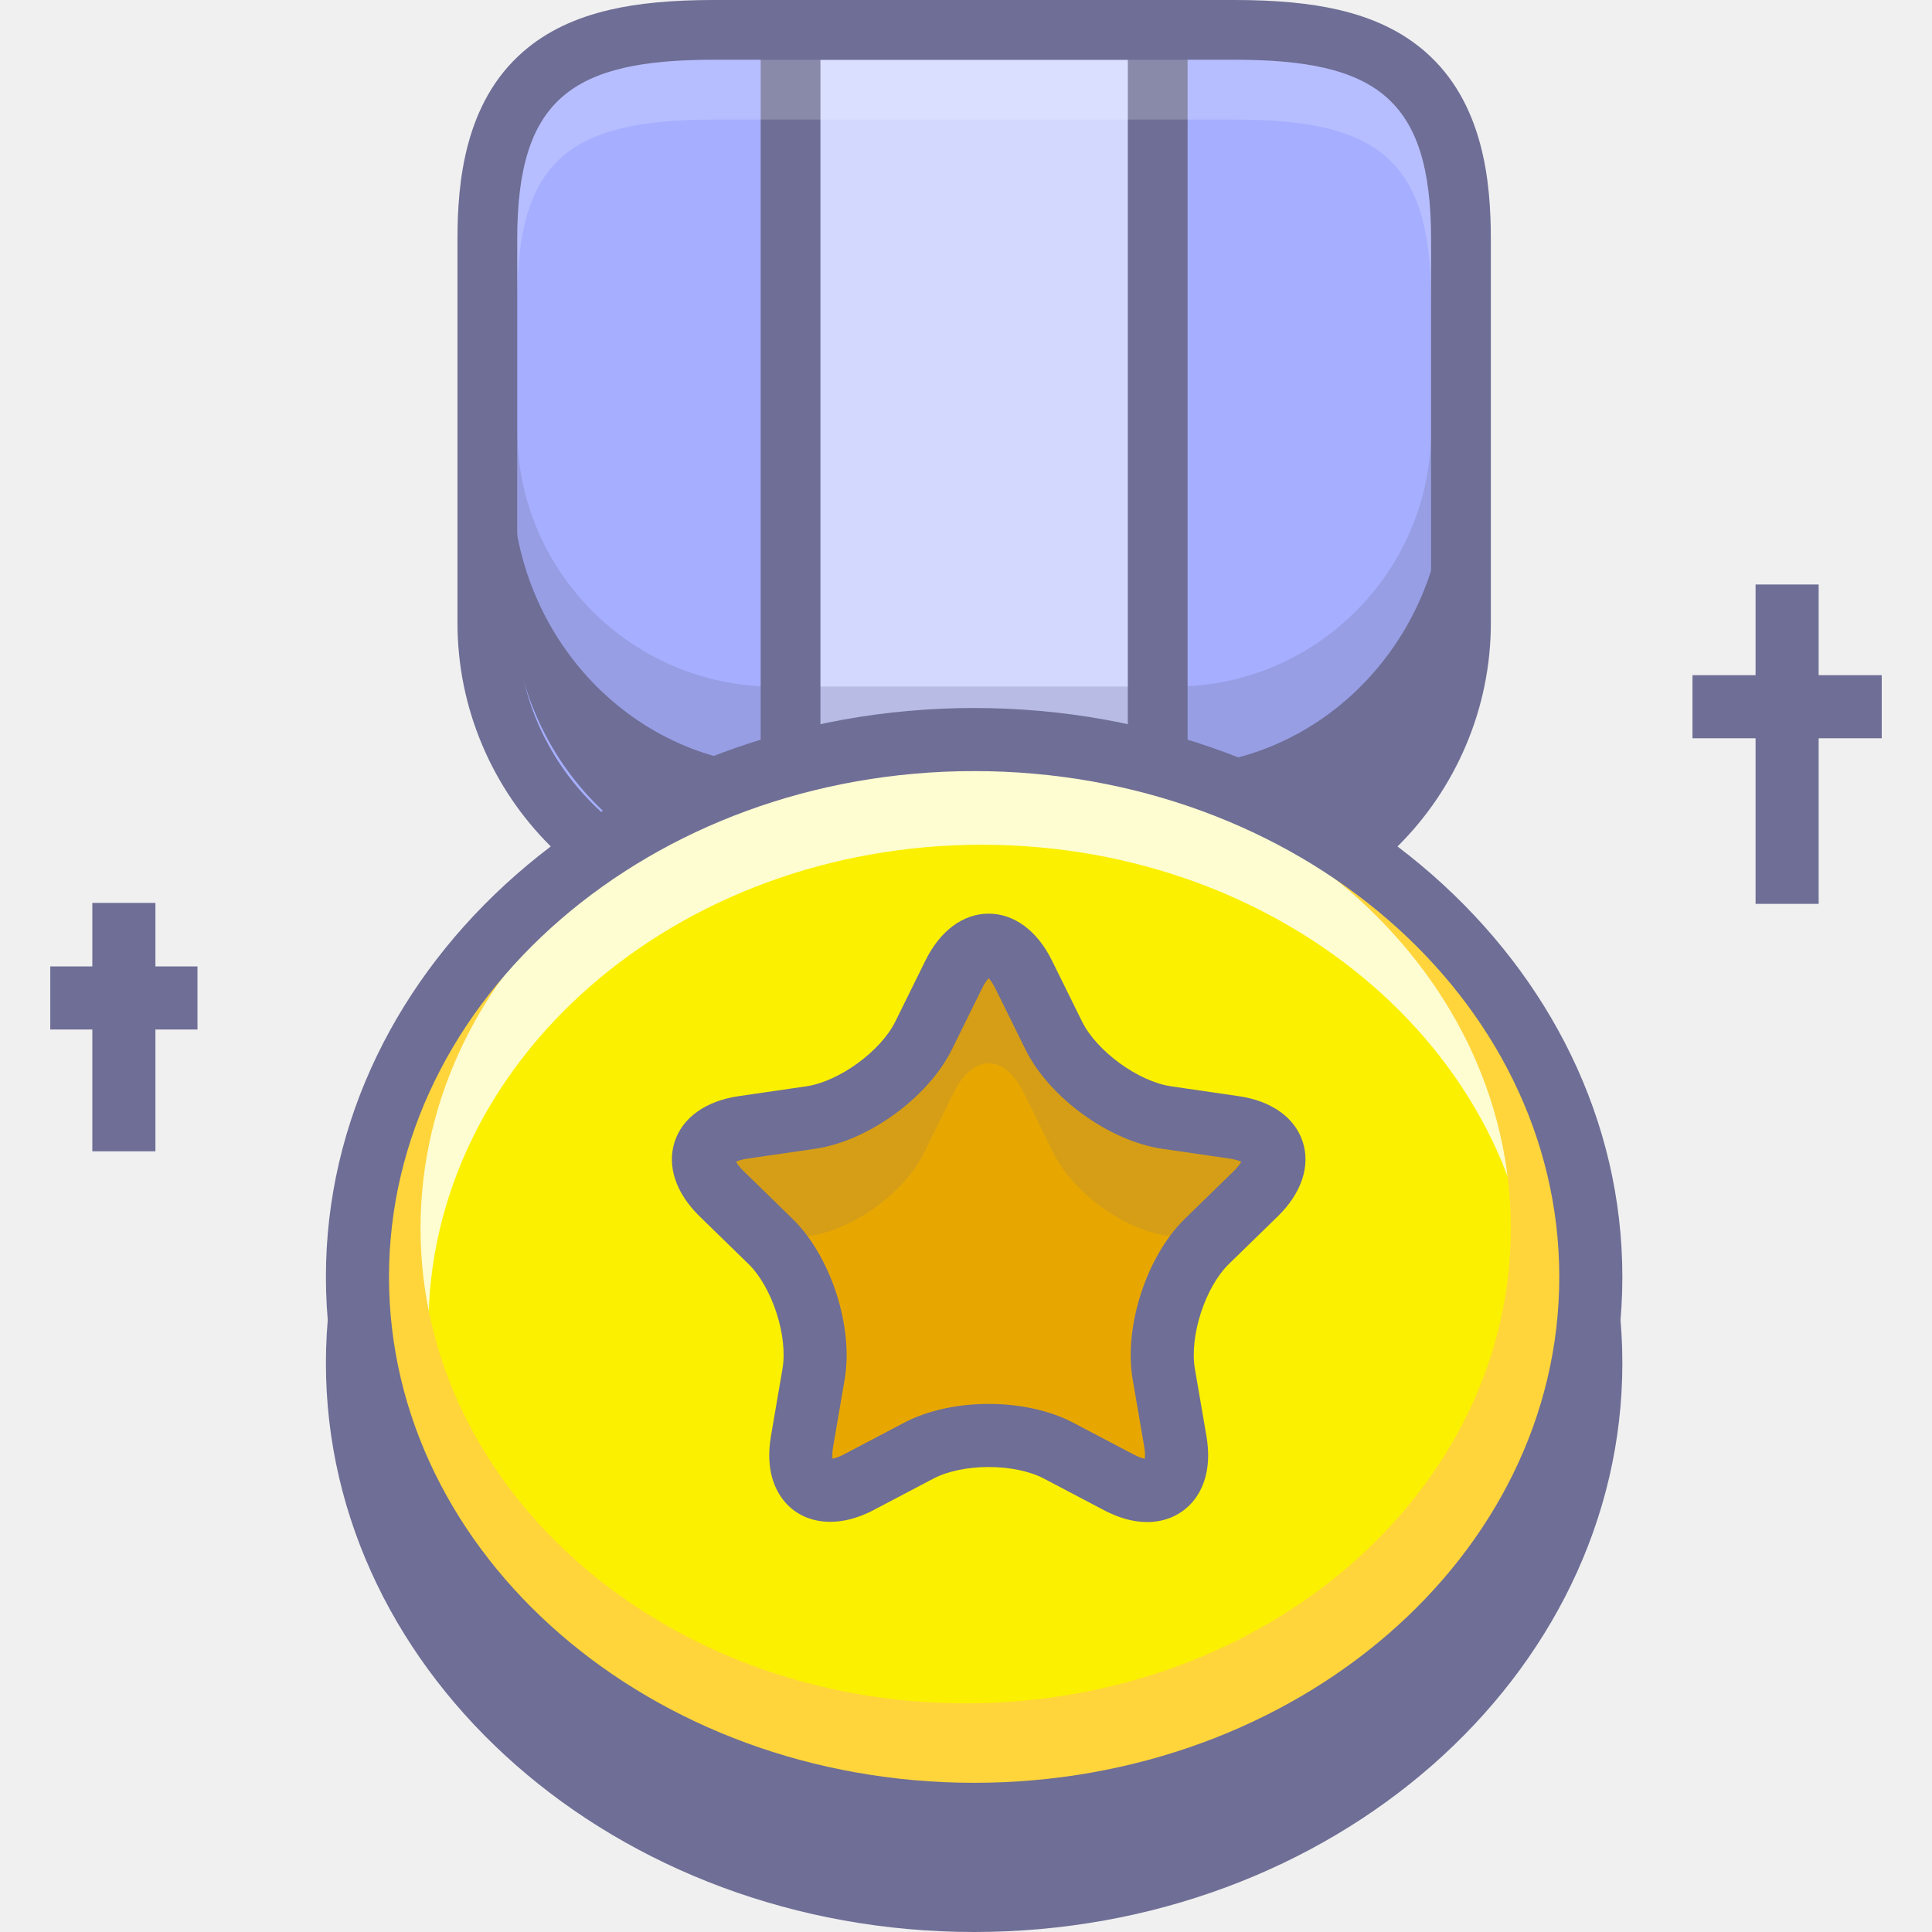
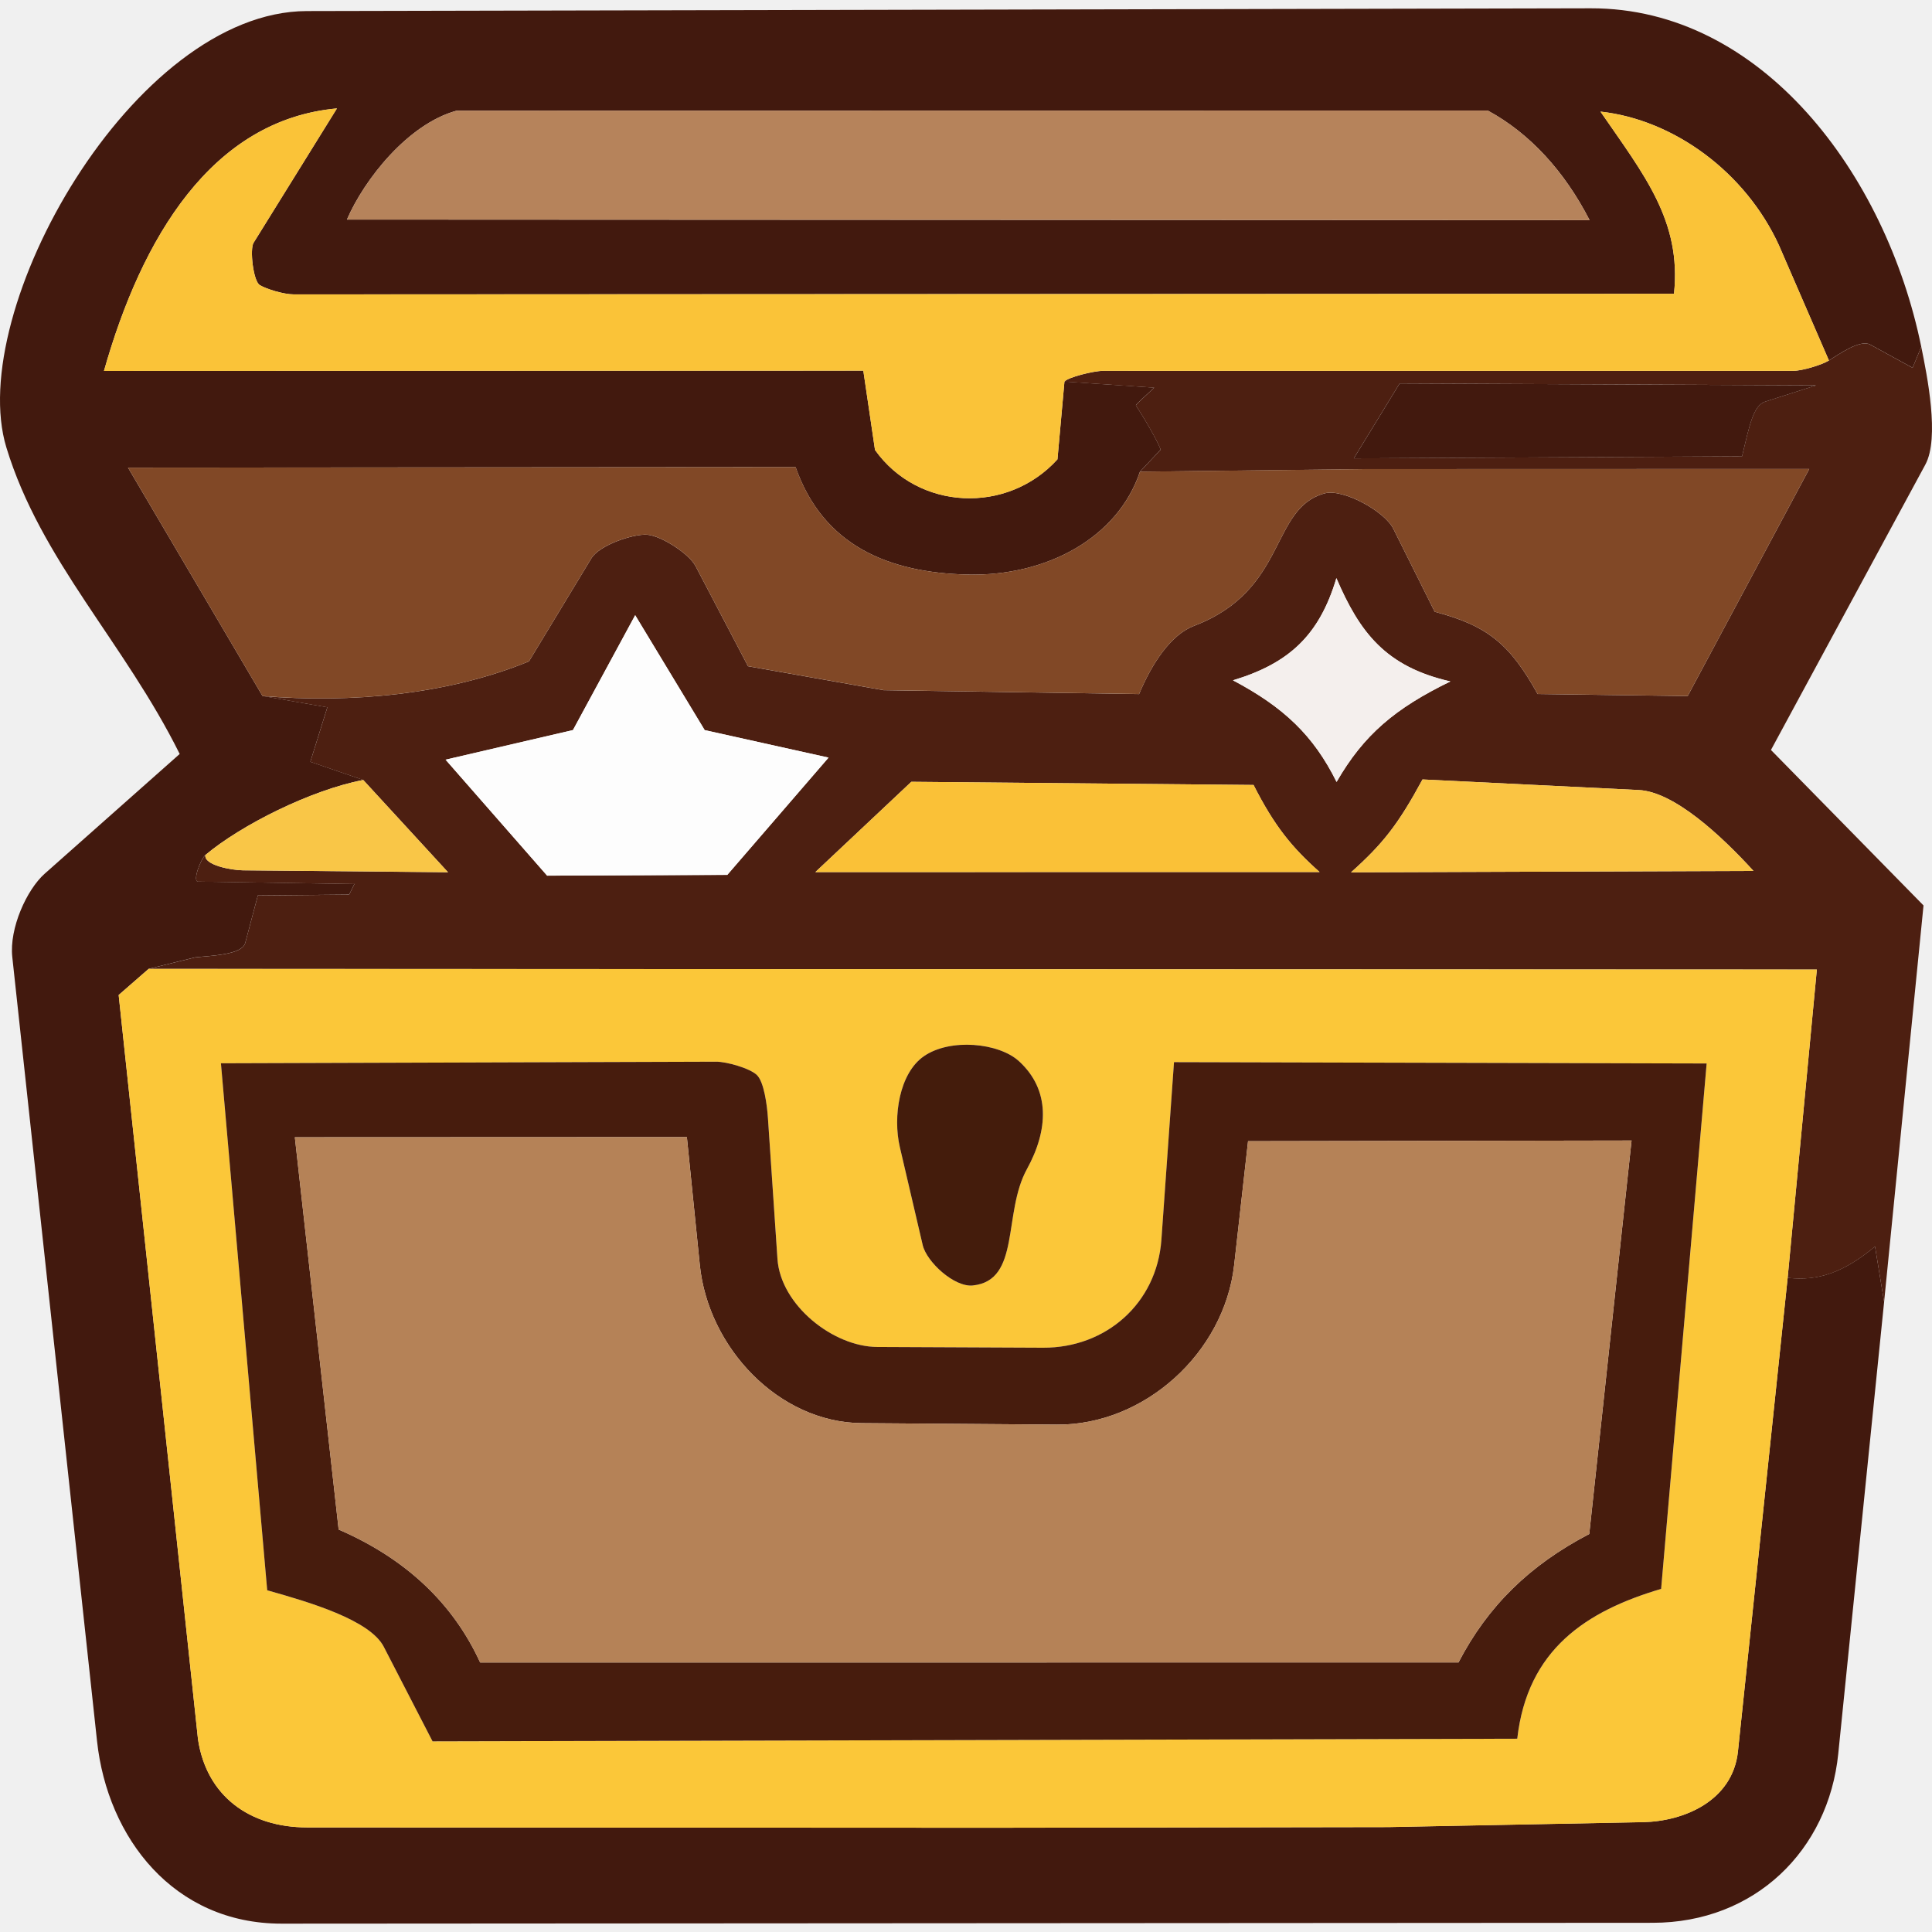
- <svg xmlns="http://www.w3.org/2000/svg" t="1716009812412" class="icon" viewBox="0 0 1024 1024" version="1.1" p-id="3507" width="32" height="32">
-   <path d="M378.248 15.837c-44.417 0-71.455 6.988-90.409 23.372-20.146 17.417-29.521 45.219-29.521 87.509v203.339c0 83.597 68.011 151.612 151.608 151.612h212.793c83.601 0 151.616-68.011 151.616-151.612v-203.339c0-92.328-45.896-110.877-119.943-110.877l-276.144-0.004z" fill="#A6AFFF" p-id="3508" />
-   <path d="M419.008 15.837h194.616v456.591H419.008z" fill="#FFFFFF" opacity=".51" p-id="3509" />
-   <path d="M654.383 0H378.248c-21.968 0-39.941 1.689-54.933 5.166C304.632 9.504 289.631 16.719 277.477 27.23c-31.376 27.122-35.004 69.766-35.004 99.488v203.339c0 22.524 4.451 44.429 13.233 65.106a167.645 167.645 0 0 0 35.932 53.186 167.586 167.586 0 0 0 53.186 35.928 165.772 165.772 0 0 0 65.106 13.229h212.793c22.524 0 44.429-4.451 65.098-13.229a167.753 167.753 0 0 0 53.19-35.932 167.252 167.252 0 0 0 35.924-53.186 165.417 165.417 0 0 0 13.241-65.106V126.718c0-29.726-3.624-72.366-35.004-99.492-12.163-10.512-27.151-17.726-45.846-22.06C694.328 1.689 676.36 0 654.383 0zM274.154 126.718c0-74.677 29.416-95.041 104.094-95.041h276.144c74.669 0 104.098 20.367 104.098 95.041v203.339c0 74.677-61.102 135.771-135.771 135.771H409.921c-74.673 0-135.767-61.094-135.767-135.767V126.718z" fill="#6E6E96" p-id="3510" />
-   <path d="M629.456 0h-226.285v488.264h226.272V0h0.013z m-194.603 31.682h162.918v424.909H434.852V31.682z" fill="#6E6E96" p-id="3511" />
-   <path d="M622.71 363.853H409.921c-74.669 0-135.767-61.098-135.767-135.767v81.076c0 74.677 61.098 135.775 135.771 135.775h212.793c74.677 0 135.771-61.098 135.771-135.775V228.082c0.004 74.677-61.106 135.771-135.779 135.771z" fill="#6E6E96" opacity=".26" p-id="3512" />
-   <path d="M620.666 406.051H416.73c-80.115 0-145.296-68.015-145.296-151.612v62.694c0 83.597 65.181 151.612 145.296 151.612h203.936c80.123 0 145.313-68.011 145.313-151.612v-62.694c0 83.597-65.19 151.612-145.313 151.612z" fill="#6E6E96" p-id="3513" />
-   <path d="M189.458 722.444a326.855 284.837 0 1 0 653.71 0 326.855 284.837 0 1 0-653.71 0Z" fill="#6E6E96" p-id="3514" />
-   <path d="M516.313 1024c-189.446 0-343.574-135.278-343.574-301.556S326.868 420.888 516.313 420.888s343.574 135.274 343.574 301.552-154.128 301.56-343.574 301.56z m0-569.675c-171.009 0-310.137 120.277-310.137 268.115 0 147.842 139.127 268.119 310.137 268.119s310.137-120.277 310.137-268.119c0-147.833-139.127-268.115-310.137-268.115z" fill="#6E6E96" p-id="3515" />
-   <path d="M189.458 676.811a326.855 284.837 0 1 0 653.71 0 326.855 284.837 0 1 0-653.71 0Z" fill="#FBF000" p-id="3516" />
-   <path d="M654.383 31.682H378.248c-74.682 0-104.094 20.363-104.094 95.036v31.677c0-74.673 29.416-95.036 104.094-95.036h276.144c74.677 0 104.098 20.367 104.098 95.036v-31.677c0.004-74.677-29.425-95.036-104.106-95.036z" fill="#FFFFFF" opacity=".19" p-id="3517" />
-   <path d="M505.517 516.426c10.173-20.614 26.821-20.614 36.998 0l15.995 32.409c10.177 20.622 37.111 40.187 59.861 43.489l35.765 5.199c22.75 3.302 27.899 19.134 11.431 35.18l-25.88 25.232c-16.459 16.046-26.745 47.71-22.867 70.368l6.111 35.615c3.887 22.662-9.584 32.451-29.93 21.747l-31.987-16.815c-20.342-10.704-53.637-10.704-73.992 0l-31.991 16.815c-20.346 10.704-33.813 0.915-29.93-21.747l6.106-35.615c3.887-22.658-6.403-54.323-22.863-70.372l-25.88-25.224c-16.459-16.05-11.318-31.882 11.431-35.184l35.769-5.199c22.75-3.302 49.687-22.875 59.861-43.489l15.991-32.409z" fill="#E8A700" p-id="3518" />
-   <path d="M608.023 806.726c-7.231 0-14.9-2.107-22.804-6.261l-31.982-16.81c-7.381-3.883-18.023-6.111-29.211-6.111-11.189 0-21.839 2.228-29.216 6.106l-31.991 16.819c-18.482 9.713-36.676 7.624-46.971-4.589-4.999-5.923-10.303-16.769-7.218-34.783l6.106-35.615c2.972-17.329-5.463-43.297-18.056-55.576l-25.88-25.224c-12.576-12.267-17.396-26.666-13.216-39.514s16.539-21.667 33.918-24.187l35.765-5.195c17.404-2.524 39.493-18.574 47.276-34.348l15.991-32.405c7.77-15.749 19.979-24.781 33.491-24.781 13.509 0 25.713 9.032 33.491 24.777l15.995 32.409c7.782 15.77 29.868 31.819 47.272 34.344l35.769 5.204c17.379 2.524 29.742 11.339 33.918 24.187 4.175 12.852-0.644 27.251-13.22 39.51l-25.88 25.228c-12.589 12.271-21.024 38.239-18.056 55.572l6.111 35.615c3.089 18.018-2.215 28.86-7.214 34.787-5.91 6.988-14.495 10.842-24.187 10.842z m-84.002-62.623c16.677 0 32.58 3.536 44.776 9.952l31.982 16.81c2.809 1.48 4.786 2.056 5.989 2.282 0.163-1.225 0.222-3.285-0.313-6.403l-6.111-35.615c-4.79-27.966 7.365-65.374 27.673-85.168l25.88-25.232c2.261-2.203 3.423-3.9 4.017-4.986-1.12-0.535-3.055-1.22-6.182-1.672L615.968 608.867c-28.07-4.075-59.894-27.193-72.45-52.634l-15.995-32.409c-1.4-2.834-2.654-4.464-3.507-5.362-0.853 0.899-2.111 2.529-3.507 5.362l-15.991 32.409c-12.551 25.441-44.379 48.559-72.45 52.638l-35.765 5.195c-3.126 0.456-5.066 1.141-6.182 1.676 0.594 1.091 1.755 2.788 4.017 4.99l25.88 25.224c20.313 19.807 32.467 57.215 27.669 85.172l-6.106 35.615c-0.531 3.101-0.476 5.158-0.318 6.386 1.279-0.23 3.231-0.811 5.989-2.261l31.991-16.819c12.196-6.412 28.1-9.948 44.776-9.948z" fill="#6E6E96" p-id="3519" />
-   <path d="M516.313 391.974c-180.514 0-326.855 127.529-326.855 284.833s146.341 284.833 326.855 284.833c180.518 0 326.855-127.529 326.855-284.833 0-157.3-146.333-284.833-326.855-284.833z m4.046 566.912c-161.973 0-293.284-114.43-293.284-255.576s131.311-255.576 293.284-255.576c161.977 0 293.28 114.43 293.28 255.576 0 141.15-131.303 255.576-293.28 255.576z" fill="#FFFFFF" opacity=".82" p-id="3520" />
-   <path d="M516.313 391.974c-180.514 0-326.855 127.533-326.855 284.833 0 157.309 146.341 284.833 326.855 284.833 180.518 0 326.855-127.529 326.855-284.833 0-157.3-146.333-284.833-326.855-284.833z m-4.489 510.83c-159.57 0-288.929-112.737-288.929-251.785s129.359-251.785 288.929-251.785c159.574 0 288.929 112.733 288.929 251.785 0 139.056-129.355 251.785-288.929 251.785z" fill="#FFD53B" p-id="3521" />
-   <path d="M516.313 978.367c-189.446 0-343.574-135.278-343.574-301.556s154.128-301.552 343.574-301.552 343.574 135.278 343.574 301.552c0 166.278-154.128 301.556-343.574 301.556z m0-569.675c-171.009 0-310.137 120.277-310.137 268.115 0 147.842 139.127 268.119 310.137 268.119s310.137-120.277 310.137-268.119c0-147.833-139.127-268.115-310.137-268.115z" fill="#6E6E96" p-id="3522" />
-   <path d="M897.048 357.86h100.311v33.437h-100.311z" fill="#6E6E96" p-id="3523" />
-   <path d="M930.485 309.794h33.437v169.275h-33.437z" fill="#6E6E96" p-id="3524" />
-   <path d="M26.641 512.222h78.021v33.437H26.641z" fill="#6E6E96" p-id="3525" />
-   <path d="M48.931 478.555h33.437v131.658h-33.437z" fill="#6E6E96" p-id="3526" />
-   <path d="M425.101 772.24c-1.881 10.955 0.33 18.875 5.383 22.942l0.723-4.23c1.839-10.737 0.468-23.494-3.206-35.656l-2.901 16.944z m229.035-166.403l-35.765-5.199c-22.75-3.298-49.687-22.875-59.861-43.485l-15.995-32.409c-10.177-20.618-26.825-20.618-36.998 0l-15.995 32.409c-10.173 20.614-37.111 40.187-59.861 43.485l-35.769 5.199c-22.75 3.306-27.895 19.134-11.431 35.184l18.583 18.11 28.618-4.159c22.75-3.298 49.687-22.875 59.861-43.485l15.995-32.409c10.173-20.618 26.821-20.618 36.998 0l15.995 32.409c10.177 20.614 37.111 40.187 59.861 43.485l28.618 4.159 18.578-18.11c16.468-16.05 11.318-31.878-11.431-35.184z m-34.11 149.459c-3.674 12.163-5.045 24.919-3.206 35.656l0.727 4.23c5.053-4.079 7.26-11.987 5.383-22.942l-2.905-16.944z" fill="#6E6E96" opacity=".15" p-id="3527" />
+ <svg xmlns="http://www.w3.org/2000/svg" t="1790303382151" class="icon" viewBox="0 0 1024 1024" version="1.1" p-id="4300" width="200" height="200">
+   <path d="M1018.309 183.817l-4.591 11.119-22.434-12.288c-5.376-2.944-16.725 5.163-21.922 8.405l-26.479-61.047c-17.758-38.75-55.654-66.569-94.609-70.861 23.125 33.562 43.042 57.916 38.98 96.555l-731.494 0.333c-5.41 0-14.601-2.816-18.091-4.949-3.465-2.116-5.35-19.038-3.277-22.391l44.203-71.236C112.094 63.505 75.009 126.276 55.109 196.591l402.466-0.145 6.195 42.044c22.861 32.137 70.144 34.278 96.708 4.966l3.703-41.225 47.573 3.226c-4.574 4.326-9.958 9.028-9.694 9.429 7.159 10.965 13.491 23.031 13.022 23.526l-10.88 11.571c-11.767 35.191-49.655 55.595-91.563 54.545-41.719-1.041-76.297-15.249-90.957-56.951l-353.835 0.273 71.296 121.045 34.355 5.973-9.02 28.877 28.058 9.651c-27.622 5.274-64.751 23.842-83.695 39.782-2.441 2.057-7.014 14.029-3.849 14.071l82.833 1.289-2.765 5.615-48.401 0.444-6.682 25.156c-1.707 6.426-18.398 6.724-26.675 7.68l-24.491 6.059-15.915 13.875 42.035 394.402c4.463 30.029 27.204 46.771 57.805 46.788l362.854 0.179 210.278-0.35 134.98-2.62c21.495-0.418 47.531-11.153 50.304-37.547l26.342-250.965c16.299 1.869 29.705-2.901 46.31-16.572l4.813 29.363-24.303 239.471c-5.197 51.209-44.22 89.574-98.33 89.609l-726.75 0.444c-57.079 0.034-92.254-45.363-97.801-96.742L6.512 507.213c-1.647-15.206 7.646-35.686 17.178-44.134l71.552-63.462C65.904 340.548 21.59 297.011 3.371 237.15-18.619 164.898 70.708 6.059 162.654 5.862l680.508-1.459c90.573-0.196 156.425 87.817 175.147 179.413z m-175.795-67.14c-13.286-25.873-31.667-46.029-53.973-58.086l-546.586 0.085c-25.668 7.049-48.828 36.301-58.069 57.694l658.628 0.307z" fill="#42190E" p-id="4301" />
+   <path d="M1018.309 183.817c3.115 15.232 9.813 48.299 2.159 62.438l-81.826 151.245 80.862 82.406-20.89 210.176-4.813-29.363c-16.606 13.67-30.003 18.441-46.31 16.572l15.471-163.405-884.147-0.358 24.491-6.059c8.277-0.956 24.969-1.254 26.675-7.68l6.682-25.156 48.401-0.444 2.765-5.615-82.833-1.289c-3.166-0.051 1.408-12.015 3.849-14.071-0.802 5.333 13.807 8.03 19.891 8.081l108.732 1.015-44.928-48.879-28.058-9.651 9.02-28.877-34.355-5.973c46.353 3.789 97.613-0.503 141.21-18.381l33.084-54.613c4.284-7.074 22.357-13.133 29.713-12.51s22.025 10.001 25.506 16.64l27.802 53.052 71.808 12.698 135.467 2.057c6.886-16.367 16.828-31.471 29.15-36.164 49.758-18.978 40.107-62.234 69.163-70.195 9.788-2.679 31.821 9.498 36.378 18.645l21.999 44.092c27.878 7.33 39.859 17.067 54.537 43.588l79.531 1.092 64.444-120.371-234.65 0.068-120.09 1.391 10.88-11.571c0.461-0.495-5.862-12.561-13.022-23.526-0.256-0.393 5.12-5.094 9.694-9.429l-47.573-3.226c1.681-2.253 15.437-5.7 20.463-5.7l365.679 0.017c4.855 0 15.326-3.183 19.038-5.504 5.197-3.251 16.546-11.349 21.922-8.405l22.434 12.288 4.591-11.119zM923.307 241.869c3.951-16.452 5.973-26.982 12.288-29.005l26.965-8.619-220.723-1.015-24.286 39.697 205.747-1.067zM708.412 414.438c14.387-24.969 30.959-38.989 60.331-53.265-34.338-7.842-48.051-25.941-60.433-54.758-9.139 30.703-25.523 45.295-54.818 54.161 26.906 14.242 42.692 29.21 54.912 53.854z m-322.935 49.271l53.675-62.165-65.647-14.575-36.838-60.911-32.981 60.885-67.516 15.693 53.837 61.474 95.479-0.41z m313.941-1.519c-14.711-13.056-23.979-24.397-35.004-46.14l-181.393-1.681-50.859 47.846 267.247-0.026z m229.965-0.589c-17.05-18.679-42.027-41.95-60.791-42.863l-114.628-5.615c-12.937 23.893-20.992 34.108-37.897 49.237l213.316-0.759z" fill="#4D1F11" p-id="4302" />
+   <path d="M947.499 677.282l-26.342 250.965c-2.773 26.385-28.809 37.129-50.304 37.547l-134.98 2.62-210.278 0.35-362.854-0.179c-30.601-0.017-53.342-16.759-57.805-46.788L62.9 527.394l15.915-13.875 884.147 0.358-15.471 163.405z m-403.209-57.634c11.383-20.659 12.561-41.95-4.301-57.267-10.633-9.66-36.292-12.228-50.304-2.569-13.056 9.003-16.521 32.043-12.749 48.205l12.109 51.874c2.091 8.969 16.742 22.451 26.573 21.436 25.506-2.654 15.795-38.315 28.672-61.679z m77.961-56.687l-6.665 94.02c-2.415 34.065-29.628 57.489-62.694 57.344l-87.91-0.393c-23.305-0.102-51.243-22.118-52.907-46.694l-5.06-74.846c-0.444-6.545-2.048-18.944-5.837-22.596-3.789-3.652-16.179-7.083-21.538-7.066l-262.537 0.845 24.533 279.313c22.221 6.263 54.426 15.676 61.781 29.943l25.856 50.133 574.908-1.399c5.376-47.334 36.557-67.661 76.262-79.411l24.124-278.477-282.308-0.708z" fill="#FBC739" p-id="4303" />
+   <path d="M604.203 249.993l120.09-1.391 234.65-0.068-64.444 120.371-79.531-1.092c-14.686-26.522-26.667-36.258-54.537-43.588l-21.999-44.092c-4.565-9.148-26.59-21.325-36.378-18.645-29.056 7.962-19.405 51.226-69.163 70.195-12.322 4.702-22.255 19.797-29.15 36.164l-135.467-2.057-71.808-12.698-27.802-53.052c-3.482-6.639-18.15-16.017-25.506-16.64s-25.421 5.427-29.713 12.51l-33.084 54.613c-43.597 17.886-94.857 22.17-141.21 18.381L67.858 247.859l353.835-0.273c14.66 41.702 49.229 55.91 90.957 56.951 41.907 1.041 79.795-19.354 91.563-54.545z" fill="#814826" p-id="4304" />
+   <path d="M969.362 191.053c-3.712 2.321-14.182 5.504-19.038 5.504l-365.679-0.017c-5.026 0-18.782 3.439-20.463 5.7l-3.703 41.225c-26.564 29.321-73.847 27.17-96.708-4.966l-6.195-42.044-402.466 0.145c19.9-70.315 56.986-133.086 123.486-139.136l-44.203 71.236c-2.082 3.354-0.196 20.275 3.277 22.391 3.49 2.133 12.681 4.949 18.091 4.949l731.494-0.333c4.062-38.639-15.855-62.993-38.98-96.555 38.955 4.301 76.851 32.111 94.609 70.861l26.479 61.047z" fill="#FAC338" p-id="4305" />
+   <path d="M842.514 116.676l-658.628-0.307c9.242-21.393 32.393-50.645 58.069-57.694l546.586-0.085c22.306 12.066 40.687 32.213 53.973 58.086z" fill="#B6835B" p-id="4306" />
+   <path d="M192.538 413.414l44.928 48.879-108.732-1.015c-6.093-0.06-20.693-2.748-19.891-8.081 18.944-15.94 56.064-34.5 83.695-39.782z" fill="#F9C647" p-id="4307" />
+   <path d="M385.477 463.71l-95.488 0.41-53.828-61.474 67.516-15.693 32.981-60.885 36.838 60.911 65.647 14.575-53.666 62.157z" fill="#FDFDFD" p-id="4308" />
+   <path d="M699.418 462.191l-267.247 0.026 50.859-47.846 181.393 1.681c11.025 21.734 20.292 33.084 35.004 46.14z" fill="#FAC137" p-id="4309" />
+   <path d="M923.307 241.869l-205.747 1.067 24.286-39.697 220.723 1.015-26.965 8.619c-6.315 2.014-8.337 12.553-12.288 29.005z" fill="#42190E" p-id="4310" />
+   <path d="M929.383 461.602l-213.316 0.759c16.913-15.13 24.96-25.344 37.897-49.237l114.628 5.615c18.756 0.922 43.742 24.192 60.791 42.863z" fill="#FAC443" p-id="4311" />
+   <path d="M708.412 414.438c-12.22-24.644-28.015-39.612-54.912-53.854 29.286-8.875 45.679-23.458 54.818-54.161 12.382 28.817 26.095 46.916 60.433 54.758-29.372 14.276-45.935 28.297-60.331 53.265z" fill="#F4EFED" p-id="4312" />
+   <path d="M622.251 562.961l282.308 0.708-24.124 278.477c-39.714 11.75-70.886 32.077-76.262 79.411l-574.908 1.399-25.856-50.133c-7.356-14.268-39.561-23.689-61.781-29.943l-24.533-279.313 262.537-0.845c5.359-0.017 17.749 3.413 21.538 7.066 3.789 3.652 5.393 16.051 5.837 22.596l5.06 74.846c1.664 24.576 29.602 46.592 52.907 46.694l87.91 0.393c33.075 0.145 60.279-23.27 62.694-57.344l6.665-94.02z m39.245 41.89l-7.356 65.57c-5.239 46.72-47.735 85.001-93.884 84.651l-103.501-0.777c-44.109-0.333-81.417-40.132-85.837-83.814l-6.861-67.806-207.778 0.085 23.211 207.932c35.703 15.471 60.672 39.194 74.999 70.468l518.545-0.026c15.514-29.833 37.623-51.558 69.308-68.079l22.426-208.563-203.264 0.358z" fill="#471C0D" p-id="4313" />
+   <path d="M544.291 619.648c-12.877 23.364-3.166 59.025-28.672 61.679-9.83 1.024-24.482-12.467-26.573-21.436l-12.109-51.874c-3.772-16.162-0.307-39.194 12.749-48.205 14.012-9.668 39.671-7.091 50.304 2.569 16.862 15.317 15.676 36.608 4.301 57.267z" fill="#441C0C" p-id="4314" />
+   <path d="M661.496 604.851l203.264-0.358-22.426 208.563c-31.684 16.529-53.794 38.246-69.308 68.079l-518.545 0.026c-14.327-31.266-39.287-54.997-74.999-70.468l-23.211-207.932 207.778-0.085 6.861 67.806c4.42 43.682 41.728 83.482 85.837 83.814l103.501 0.777c46.148 0.341 88.644-37.931 93.884-84.651l7.356-65.57z" fill="#B58257" p-id="4315" />
</svg>
